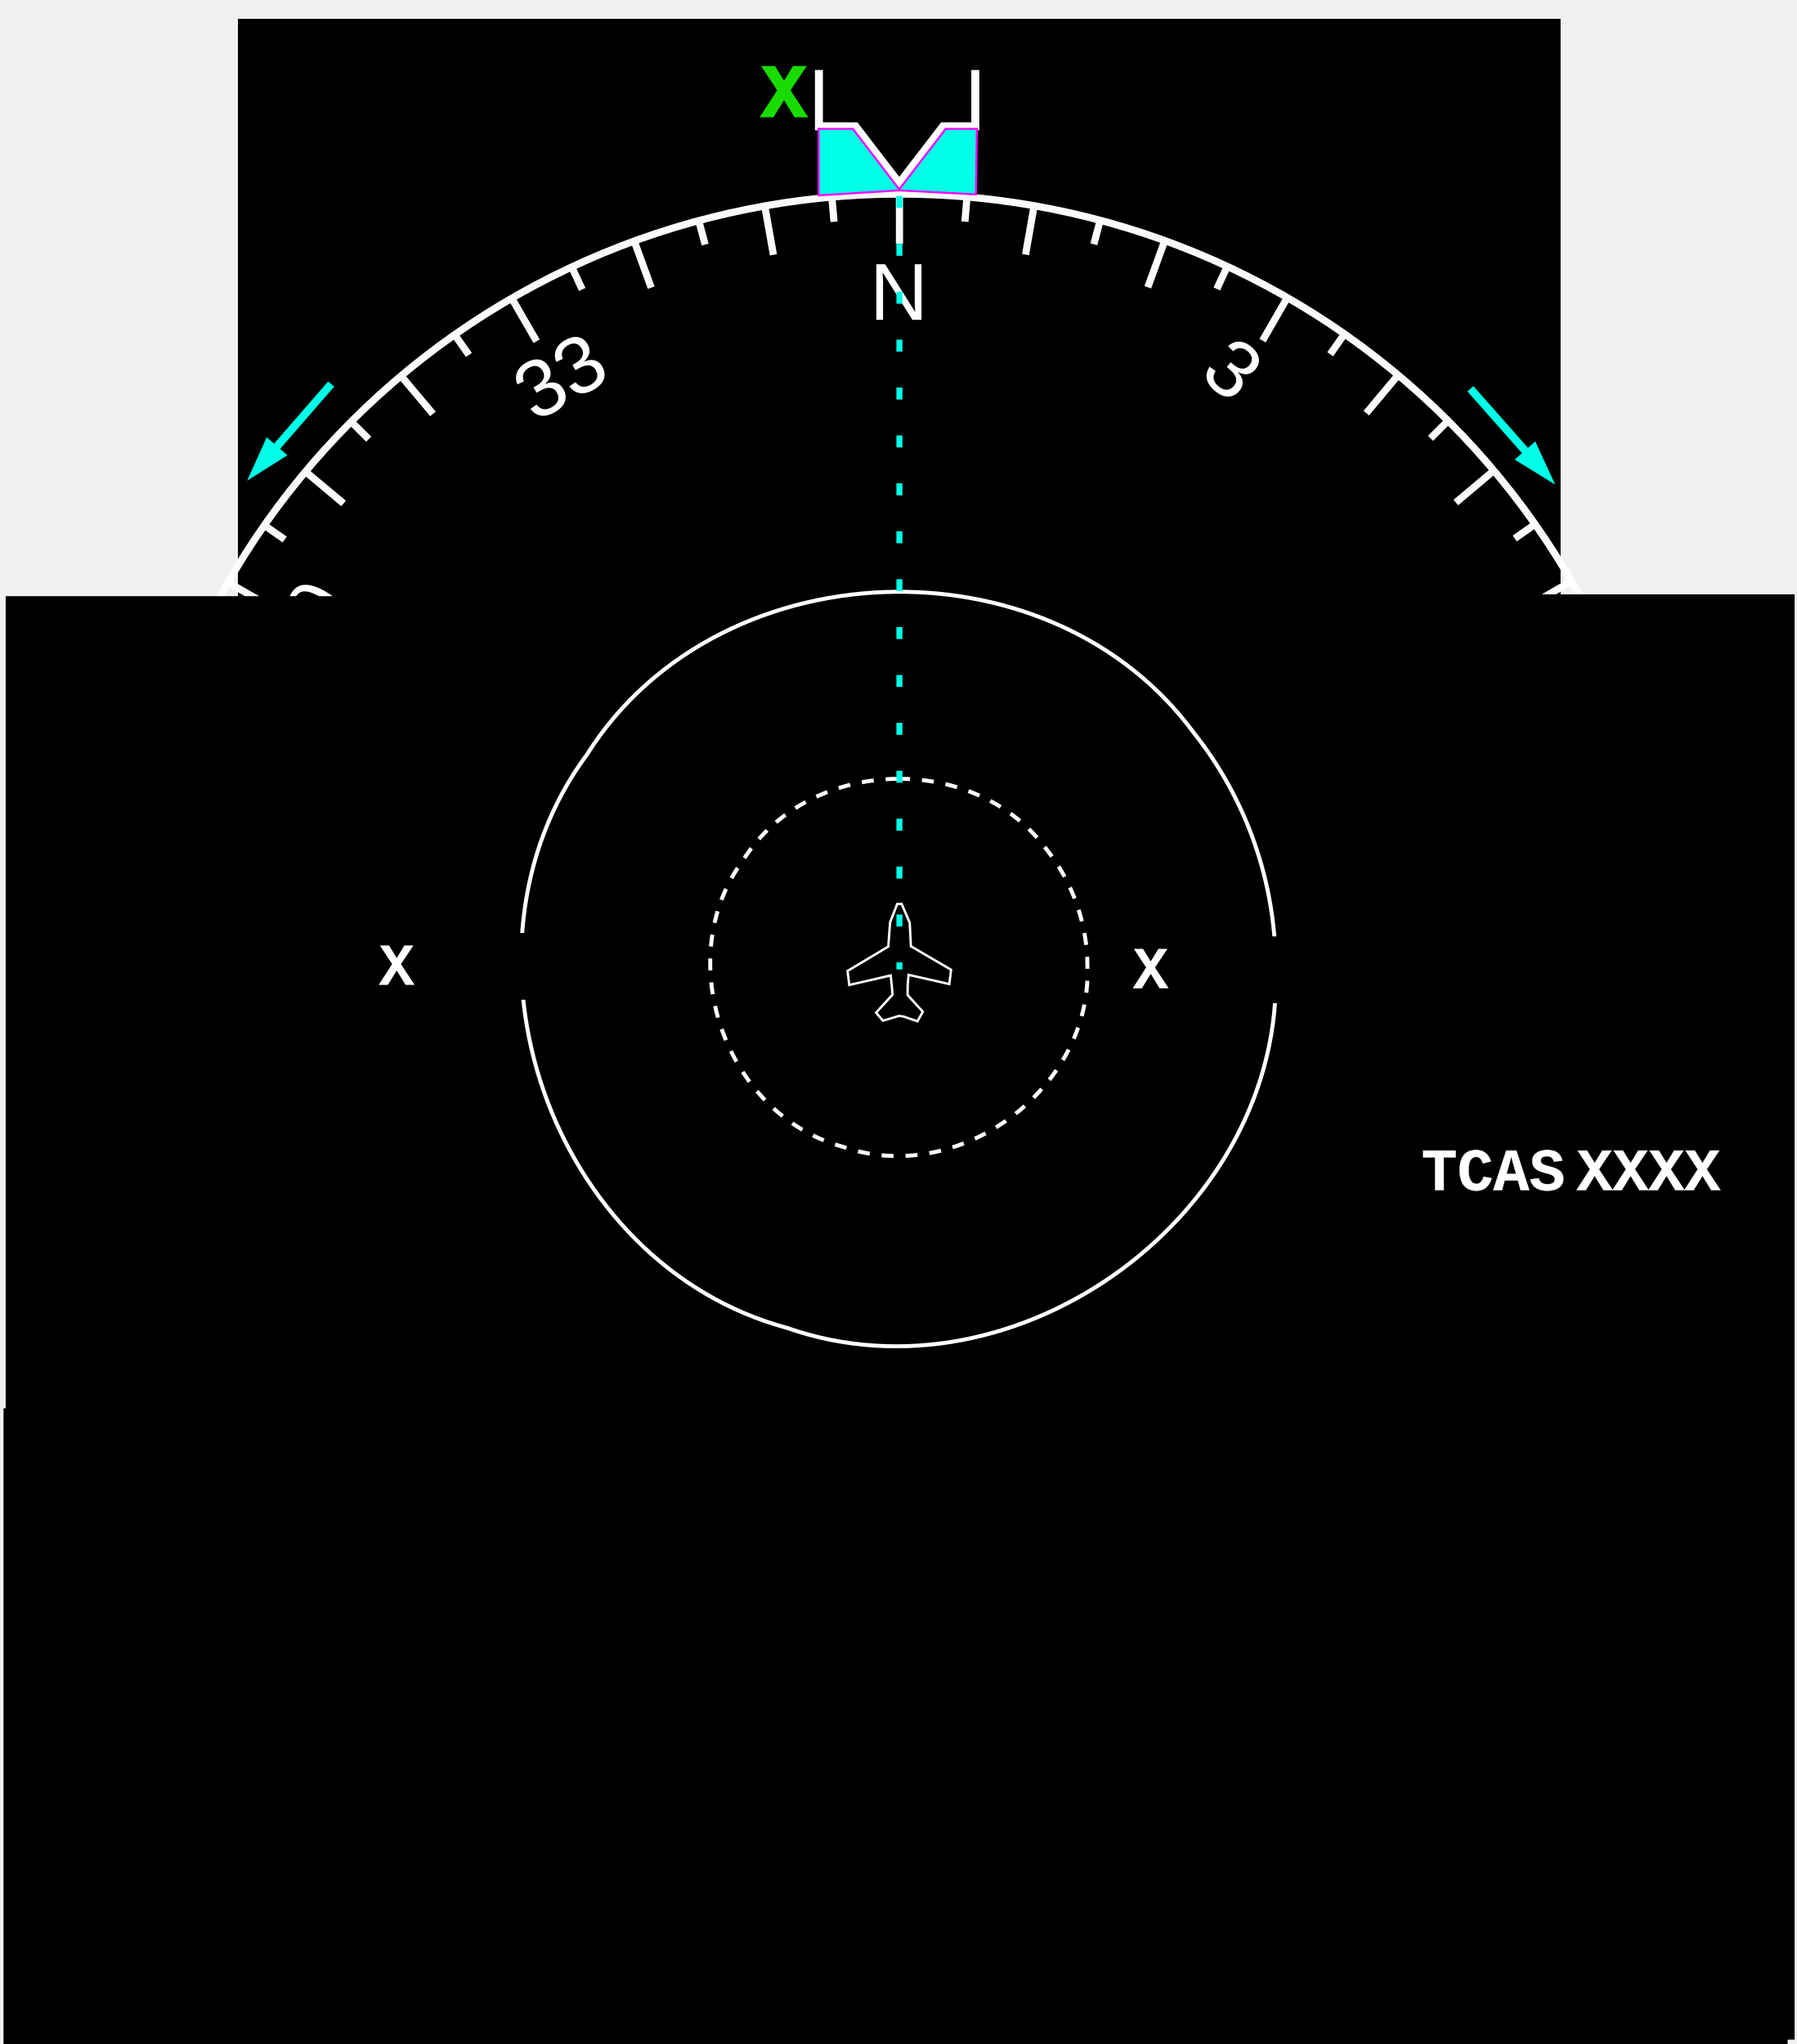
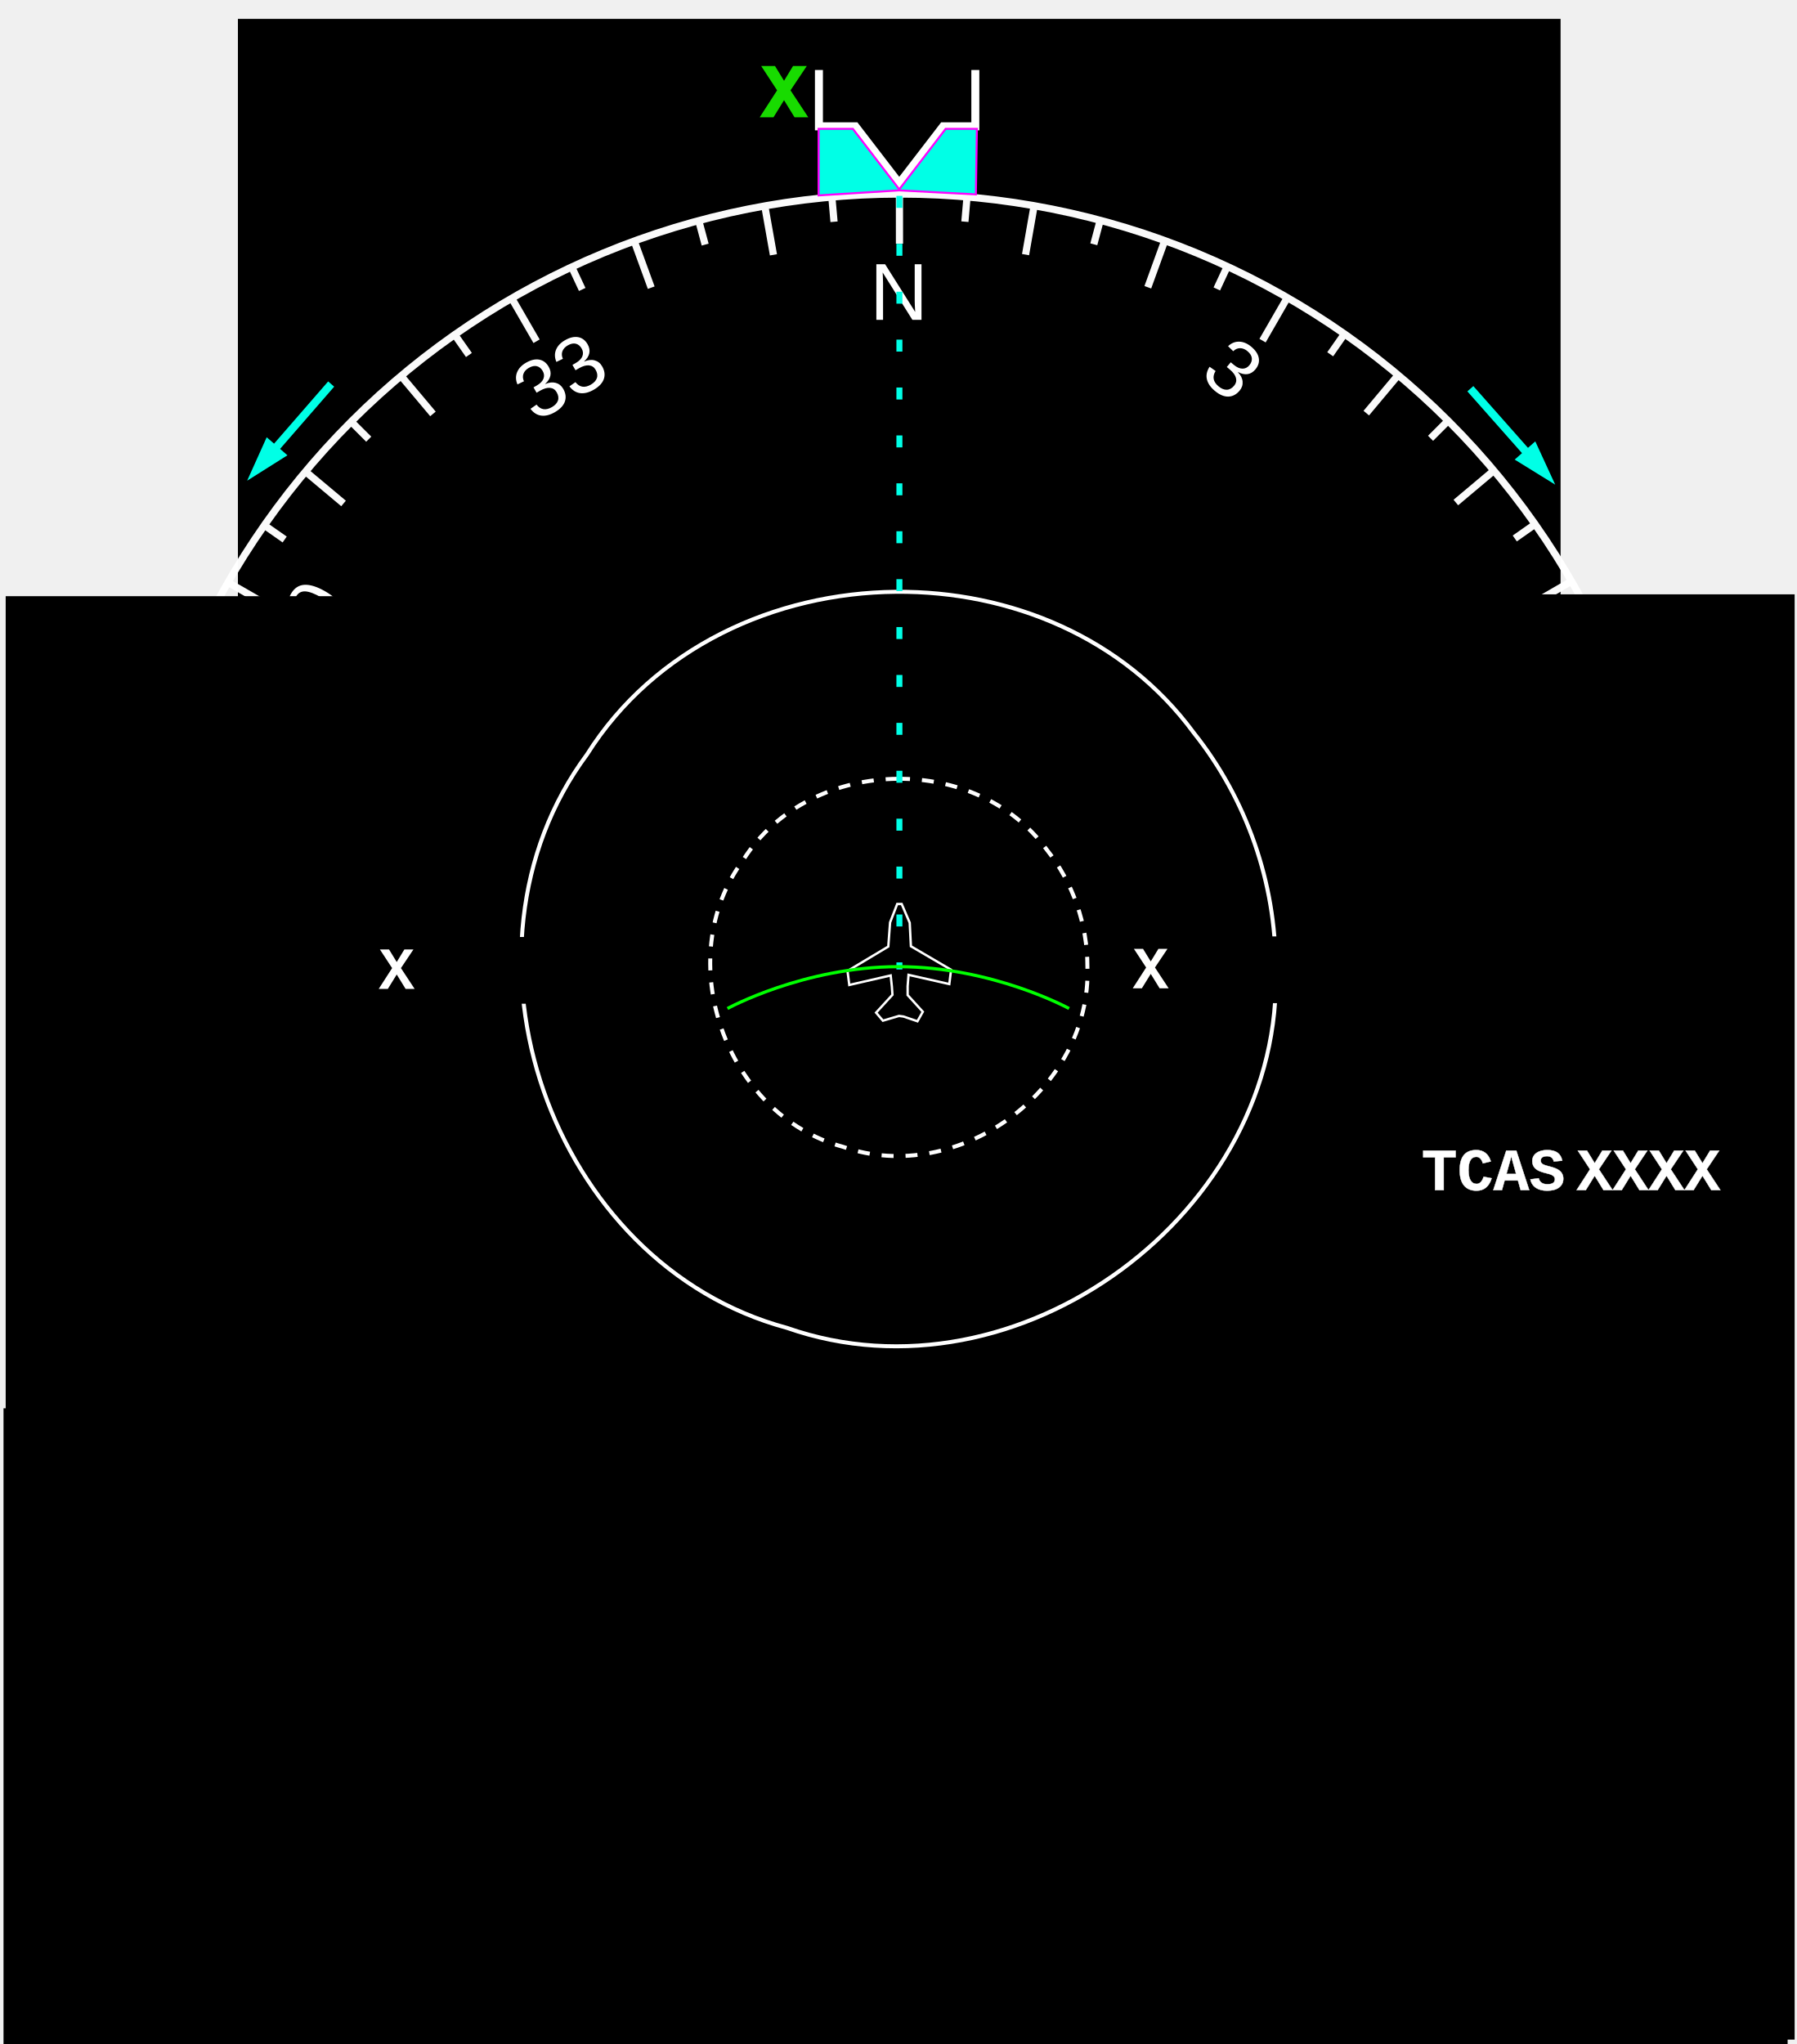
<svg xmlns="http://www.w3.org/2000/svg" width="900" height="1024" viewBox="0 0 900 1024" id="svg4136" version="1.1">
  <defs id="defs4138">
    <marker orient="auto" refY="0.0" refX="0.0" id="Arrow2Mend" style="overflow:visible;">
      <path id="path4363" style="fill-rule:evenodd;stroke-width:0.625;stroke-linejoin:round;stroke:#19e600;stroke-opacity:1;fill:#19e600;fill-opacity:1" d="M 8.719,4.034 L -2.207,0.016 L 8.719,-4.002 C 6.973,-1.63 6.983,1.616 8.719,4.034 z " transform="scale(0.6) rotate(180) translate(0,0)" />
    </marker>
    <marker orient="auto" refY="0.0" refX="0.0" id="Arrow2Lend" style="overflow:visible;">
      <path id="path4357" style="fill-rule:evenodd;stroke-width:0.625;stroke-linejoin:round;stroke:#19e600;stroke-opacity:1;fill:#19e600;fill-opacity:1" d="M 8.719,4.034 L -2.207,0.016 L 8.719,-4.002 C 6.973,-1.63 6.983,1.616 8.719,4.034 z " transform="scale(1.1) rotate(180) translate(1,0)" />
    </marker>
    <marker orient="auto" refY="0.0" refX="0.0" id="Arrow1Sstart" style="overflow:visible">
      <path id="path4309" d="M 0.0,0.0 L 5.0,-5.0 L -12.5,0.0 L 5.0,5.0 L 0.0,0.0 z " style="fill-rule:evenodd;stroke:#00ffff;stroke-width:1pt;stroke-opacity:1;fill:#00ffff;fill-opacity:1" transform="scale(0.2) translate(6,0)" />
    </marker>
    <marker orient="auto" refY="0.0" refX="0.0" id="marker4639" style="overflow:visible">
      <path id="path4641" d="M 0.0,0.0 L 5.0,-5.0 L -12.5,0.0 L 5.0,5.0 L 0.0,0.0 z " style="fill-rule:evenodd;stroke:#00ffff;stroke-width:1pt;stroke-opacity:1;fill:#00ffff;fill-opacity:1" transform="scale(0.4) translate(10,0)" />
    </marker>
    <marker orient="auto" refY="0.0" refX="0.0" id="Arrow1Mstart" style="overflow:visible">
      <path id="path4303" d="M 0.0,0.0 L 5.0,-5.0 L -12.5,0.0 L 5.0,5.0 L 0.0,0.0 z " style="fill-rule:evenodd;stroke:#00ffff;stroke-width:1pt;stroke-opacity:1;fill:#00ffff;fill-opacity:1" transform="scale(0.4) translate(10,0)" />
    </marker>
    <marker orient="auto" refY="0.0" refX="0.0" id="Arrow1Lstart" style="overflow:visible">
      <path id="path4297" d="M 0.0,0.0 L 5.0,-5.0 L -12.5,0.0 L 5.0,5.0 L 0.0,0.0 z " style="fill-rule:evenodd;stroke:#00ffff;stroke-width:1pt;stroke-opacity:1;fill:#00ffff;fill-opacity:1" transform="scale(0.8) translate(12.5,0)" />
    </marker>
    <marker orient="auto" refY="0" refX="0" id="Arrow1Sstart-8" style="overflow:visible">
      <path id="path4309-9" d="M 0,0 5,-5 -12.5,0 5,5 0,0 Z" style="fill:#00ffff;fill-opacity:1;fill-rule:evenodd;stroke:#00ffff;stroke-width:1pt;stroke-opacity:1" transform="matrix(0.2,0,0,0.2,1.2,0)" />
    </marker>
    <marker orient="auto" refY="0" refX="0" id="Arrow1Sstart-7" style="overflow:visible">
      <path id="path4309-6" d="M 0,0 5,-5 -12.5,0 5,5 0,0 Z" style="fill:#00ffff;fill-opacity:1;fill-rule:evenodd;stroke:#00ffff;stroke-width:1pt;stroke-opacity:1" transform="matrix(0.2,0,0,0.2,1.2,0)" />
    </marker>
  </defs>
  <g id="layer1" transform="translate(0,-28.36216)" style="display:inline">
    <rect style="opacity:1;fill:#000000;fill-opacity:1;fill-rule:nonzero;stroke:none;stroke-width:5;stroke-miterlimit:4;stroke-dasharray:none;stroke-dashoffset:0;stroke-opacity:0" id="roseScreen" width="662.66" height="725.29" x="119.198" y="37.82" />
    <path style="fill:#000000;fill-opacity:1;fill-rule:evenodd;stroke:#ffffff;stroke-width:1.181;stroke-linecap:butt;stroke-linejoin:miter;stroke-miterlimit:4;stroke-dasharray:none;stroke-opacity:1" d="m 449.507,481.246 -3.579,9.246 -0.895,12.079 -20.43,12.228 0.895,7.009 20.728,-4.772 0.596,5.517 0.298,4.175 -8.202,8.947 3.43,4.026 8.053,-2.386 2.237,0.298 7.009,2.386 2.684,-4.772 -7.605,-8.351 0,-4.474 0.447,-5.667 20.43,4.623 0.895,-7.158 -20.131,-11.781 -0.596,-11.781 -4.026,-9.395 z" id="airplane" />
    <text xml:space="preserve" style="font-style:normal;font-variant:normal;font-weight:bold;font-stretch:normal;font-size:37.5px;line-height:125%;font-family:'Liberation Mono';-inkscape-font-specification:'Liberation Mono, Bold';text-align:center;letter-spacing:0px;word-spacing:0px;writing-mode:lr-tb;text-anchor:middle;display:inline;opacity:0.95;fill:#19e600;fill-opacity:1;stroke:#19e600;stroke-width:1px;stroke-linecap:butt;stroke-linejoin:miter;stroke-opacity:1" x="449.037" y="86.63" id="hsi">
      <tspan id="tspan4292" x="449.037" y="86.63">X</tspan>
    </text>
    <g transform="matrix(1.566472,0,0,1.566472,117.9621,-1290.801)" id="compass">
      <path style="opacity:0.98;fill:none;fill-opacity:1;fill-rule:nonzero;stroke:#ffffff;stroke-width:4.342;stroke-miterlimit:4;stroke-dasharray:none;stroke-dashoffset:0;stroke-opacity:1" id="rose" d="m 974.478,518 c 0,124.324 -49.387,243.555 -137.298,331.466 -87.91,87.91 -207.142,137.298 -331.466,137.298 -124.324,0 -243.555,-49.387 -331.466,-137.298 C 86.339,761.555 36.951,642.324 36.951,518 36.951,393.676 86.339,274.445 174.249,186.534 262.159,98.624 381.391,49.237 505.714,49.237 c 124.324,0 243.555,49.387 331.466,137.298 C 925.09,274.445 974.478,393.676 974.478,518 l -30,0 m 28.217,40.848 -14.943,-1.307 m 9.607,41.844 -29.544,-5.209 m 20.696,45.127 -14.489,-3.882 m 2.196,42.877 -28.191,-10.259 m 12.547,48.035 -13.595,-6.338 m -5.281,42.607 -25.982,-14.998 m 4.017,49.484 -12.288,-8.602 m -12.598,41.043 -22.984,-19.281 m -4.635,49.429 -10.608,-10.605 m -19.533,38.232 -19.287,-22.978 m -13.147,47.874 -8.606,-12.286 m -25.874,34.261 -15.005,-25.978 m -21.259,44.865 -6.342,-13.593 m -31.429,29.248 -10.267,-28.189 m -28.725,40.492 -3.886,-14.488 m -36.03,23.347 -5.217,-29.543 m -35.319,34.89 -1.311,-14.943 m -39.536,16.737 -0.008,-30 m -40.84,28.228 1.303,-14.943 m -41.842,9.619 5.2,-29.546 m -45.121,20.709 3.878,-14.49 m -42.876,2.208 10.251,-28.194 m -48.031,12.561 6.334,-13.597 m -42.609,-5.269 14.99,-25.986 m -49.482,4.031 8.599,-12.291 m -41.047,-12.587 19.274,-22.989 m -49.431,-4.621 10.602,-10.611 m -38.238,-19.522 22.973,-19.294 m -47.878,-13.133 12.283,-8.609 M 99.863,752.571 125.837,737.559 M 80.966,716.313 94.558,709.967 M 65.301,678.546 93.487,668.271 M 52.986,639.558 67.473,635.668 M 44.116,599.644 l 29.541,-5.225 m -34.9,-35.309 14.942,-1.315 m -16.748,-39.532 30,-0.017 m -28.24,-40.832 14.944,1.299 m -9.631,-41.839 29.547,5.192 m -20.722,-45.115 14.491,3.873 m -2.22,-42.876 28.197,10.243 m -12.574,-48.028 13.599,6.331 m 5.257,-42.61 25.991,14.983 m -4.045,-49.481 12.293,8.595 m 12.575,-41.05 22.995,19.268 m 4.607,-49.432 10.614,10.599 m 19.511,-38.243 19.3,22.968 m 13.12,-47.881 8.613,12.281 m 25.855,-34.275 15.019,25.97 m 21.234,-44.876 6.35,13.59 m 31.413,-29.266 10.283,28.183 m 28.702,-40.508 3.894,14.486 m 36.017,-23.367 5.233,29.54 m 35.299,-34.91 1.32,14.942 m 39.527,-16.759 0.025,30 m 40.824,-28.251 -1.295,14.944 m 41.836,-9.642 -5.184,29.549 m 45.109,-20.734 -3.869,14.492 m 42.875,-2.232 -10.235,28.2 m 48.024,-12.588 -6.327,13.6 m 42.611,5.245 -14.976,25.995 m 49.48,-4.059 -8.592,12.295 m 41.054,12.564 -19.261,23 m 49.433,4.594 -10.596,10.617 m 38.249,19.501 -22.962,19.307 m 47.885,13.106 -12.279,8.616 m 34.282,25.845 -25.965,15.027 m 44.882,21.221 -13.588,6.353 m 29.274,31.405 -28.18,10.29 m 40.516,28.691 -14.485,3.898 m 23.378,36.01 -29.539,5.242 m 34.92,35.29 -14.941,1.324 m 16.77,39.522 -30,0.034 M 974.478,518 l -30,0" transform="matrix(0.5292786,0,0,0.5292786,-55.09229,878.1194)" />
      <text xml:space="preserve" style="font-style:normal;font-variant:normal;font-weight:normal;font-stretch:normal;font-size:25.854px;line-height:125%;font-family:Arial;-inkscape-font-specification:'Arial, Normal';text-align:start;letter-spacing:0px;word-spacing:0px;writing-mode:lr-tb;text-anchor:start;fill:#ffffff;fill-opacity:1;stroke:none;stroke-width:5;stroke-linecap:butt;stroke-linejoin:miter;stroke-miterlimit:4;stroke-dasharray:none;stroke-opacity:1" x="202.855" y="944.423" id="textN">
        <tspan id="tspan8837" x="202.855" y="944.423">N</tspan>
      </text>
      <text xml:space="preserve" style="font-style:normal;font-variant:normal;font-weight:normal;font-stretch:normal;font-size:25.854px;line-height:125%;font-family:Arial;-inkscape-font-specification:'Arial, Normal';text-align:start;letter-spacing:0px;word-spacing:0px;writing-mode:lr-tb;text-anchor:start;display:inline;fill:#ffffff;fill-opacity:1;stroke:none;stroke-width:5;stroke-linecap:butt;stroke-linejoin:miter;stroke-miterlimit:4;stroke-dasharray:none;stroke-opacity:1" x="-1165.018" y="5.275" id="textW" transform="matrix(0,-1,0.9999999,0,0,0)">
        <tspan id="tspan4162" x="-1165.018" y="5.275">W</tspan>
      </text>
      <text transform="matrix(0,1,-0.9999999,0,0,0)" xml:space="preserve" style="font-style:normal;font-variant:normal;font-weight:normal;font-stretch:normal;font-size:25.854px;line-height:125%;font-family:Arial;-inkscape-font-specification:'Arial, Normal';text-align:start;letter-spacing:0px;word-spacing:0px;writing-mode:lr-tb;text-anchor:start;display:inline;fill:#ffffff;fill-opacity:1;stroke:none;stroke-width:5;stroke-linecap:butt;stroke-linejoin:miter;stroke-miterlimit:4;stroke-dasharray:none;stroke-opacity:1" x="1143.092" y="-422.035" id="textE">
        <tspan id="tspan4172" x="1143.092" y="-422.035">E</tspan>
      </text>
      <text xml:space="preserve" style="font-style:normal;font-variant:normal;font-weight:normal;font-stretch:normal;font-size:25.854px;line-height:125%;font-family:Arial;-inkscape-font-specification:'Arial, Normal';text-align:start;letter-spacing:0px;word-spacing:0px;writing-mode:lr-tb;text-anchor:start;display:inline;fill:#ffffff;fill-opacity:1;stroke:none;stroke-width:5;stroke-linecap:butt;stroke-linejoin:miter;stroke-miterlimit:4;stroke-dasharray:none;stroke-opacity:1" x="-220.592" y="-1361.303" id="textS" transform="scale(-0.9999999,-1)">
        <tspan id="tspan4182" x="-220.592" y="-1361.303">S</tspan>
      </text>
      <text xml:space="preserve" style="font-style:normal;font-variant:normal;font-weight:normal;font-stretch:normal;font-size:25.854px;line-height:125%;font-family:Arial;-inkscape-font-specification:'Arial, Normal';text-align:start;letter-spacing:0px;word-spacing:0px;writing-mode:lr-tb;text-anchor:start;display:inline;fill:#ffffff;fill-opacity:1;stroke:none;stroke-width:5;stroke-linecap:butt;stroke-linejoin:miter;stroke-miterlimit:4;stroke-dasharray:none;stroke-opacity:1" x="-906.48" y="549.451" id="text30" transform="matrix(0.5,-0.8660255,0.8660253,0.5,0,0)">
        <tspan id="tspan4202" x="-906.48" y="549.451">30</tspan>
      </text>
      <text xml:space="preserve" style="font-style:normal;font-variant:normal;font-weight:normal;font-stretch:normal;font-size:25.854px;line-height:125%;font-family:Arial;-inkscape-font-specification:'Arial, Normal';text-align:start;letter-spacing:0px;word-spacing:0px;writing-mode:lr-tb;text-anchor:start;display:inline;fill:#ffffff;fill-opacity:1;stroke:none;stroke-width:5;stroke-linecap:butt;stroke-linejoin:miter;stroke-miterlimit:4;stroke-dasharray:none;stroke-opacity:1" x="-405.702" y="894.286" id="text33" transform="matrix(0.8660254,-0.5000001,0.5,0.8660254,0,0)">
        <tspan id="tspan4222" x="-405.702" y="894.286">33</tspan>
      </text>
      <text xml:space="preserve" style="font-style:normal;font-variant:normal;font-weight:normal;font-stretch:normal;font-size:25.854px;line-height:125%;font-family:Arial;-inkscape-font-specification:'Arial, Normal';text-align:start;letter-spacing:0px;word-spacing:0px;writing-mode:lr-tb;text-anchor:start;display:inline;fill:#ffffff;fill-opacity:1;stroke:none;stroke-width:5;stroke-linecap:butt;stroke-linejoin:miter;stroke-miterlimit:4;stroke-dasharray:none;stroke-opacity:1" x="854.384" y="539.271" id="text3" transform="matrix(0.7660444,0.6427877,-0.6427875,0.7660444,0,0)">
        <tspan id="tspan4242" x="854.384" y="539.271">3</tspan>
      </text>
      <text xml:space="preserve" style="font-style:normal;font-variant:normal;font-weight:normal;font-stretch:normal;font-size:25.854px;line-height:125%;font-family:Arial;-inkscape-font-specification:'Arial, Normal';text-align:start;letter-spacing:0px;word-spacing:0px;writing-mode:lr-tb;text-anchor:start;display:inline;fill:#ffffff;fill-opacity:1;stroke:none;stroke-width:5;stroke-linecap:butt;stroke-linejoin:miter;stroke-miterlimit:4;stroke-dasharray:none;stroke-opacity:1" x="1106.33" y="85.427" id="text6" transform="matrix(0.4226182,0.9063079,-0.9063077,0.4226183,0,0)">
        <tspan id="tspan4262" x="1106.33" y="85.427">6</tspan>
      </text>
      <text xml:space="preserve" style="font-style:normal;font-variant:normal;font-weight:normal;font-stretch:normal;font-size:25.854px;line-height:125%;font-family:Arial;-inkscape-font-specification:'Arial, Normal';text-align:start;letter-spacing:0px;word-spacing:0px;writing-mode:lr-tb;text-anchor:start;display:inline;fill:#ffffff;fill-opacity:1;stroke:none;stroke-width:5;stroke-linecap:butt;stroke-linejoin:miter;stroke-miterlimit:4;stroke-dasharray:none;stroke-opacity:1" x="876.349" y="-970.832" id="text12" transform="matrix(-0.5,0.8660255,-0.8660253,-0.5,0,0)">
        <tspan id="tspan4282" x="876.349" y="-970.832">12</tspan>
      </text>
      <text xml:space="preserve" style="font-style:normal;font-variant:normal;font-weight:normal;font-stretch:normal;font-size:25.854px;line-height:125%;font-family:Arial;-inkscape-font-specification:'Arial, Normal';text-align:start;letter-spacing:0px;word-spacing:0px;writing-mode:lr-tb;text-anchor:start;display:inline;fill:#ffffff;fill-opacity:1;stroke:none;stroke-width:5;stroke-linecap:butt;stroke-linejoin:miter;stroke-miterlimit:4;stroke-dasharray:none;stroke-opacity:1" x="377.32" y="-1314.248" id="text15" transform="matrix(-0.8660254,0.5,-0.4999999,-0.8660254,0,0)">
        <tspan id="tspan4302" x="377.32" y="-1314.248">15</tspan>
      </text>
      <text xml:space="preserve" style="font-style:normal;font-variant:normal;font-weight:normal;font-stretch:normal;font-size:25.854px;line-height:125%;font-family:Arial;-inkscape-font-specification:'Arial, Normal';text-align:start;letter-spacing:0px;word-spacing:0px;writing-mode:lr-tb;text-anchor:start;display:inline;fill:#ffffff;fill-opacity:1;stroke:none;stroke-width:5;stroke-linecap:butt;stroke-linejoin:miter;stroke-miterlimit:4;stroke-dasharray:none;stroke-opacity:1" x="-776.411" y="-1101.963" id="text21" transform="matrix(-0.8660254,-0.5000001,0.5,-0.8660254,0,0)">
        <tspan id="tspan4324" x="-776.411" y="-1101.963">21</tspan>
      </text>
      <text xml:space="preserve" style="font-style:normal;font-variant:normal;font-weight:normal;font-stretch:normal;font-size:25.854px;line-height:125%;font-family:Arial;-inkscape-font-specification:'Arial, Normal';text-align:start;letter-spacing:0px;word-spacing:0px;writing-mode:lr-tb;text-anchor:start;display:inline;fill:#ffffff;fill-opacity:1;stroke:none;stroke-width:5;stroke-linecap:butt;stroke-linejoin:miter;stroke-miterlimit:4;stroke-dasharray:none;stroke-opacity:1" x="-1120.726" y="-599.954" id="text24" transform="matrix(-0.5,-0.8660255,0.8660253,-0.5,0,0)">
        <tspan id="tspan4344" x="-1120.726" y="-599.954">24</tspan>
      </text>
    </g>
    <path style="fill:none;fill-rule:evenodd;stroke:#ffffff;stroke-width:4;stroke-linecap:butt;stroke-linejoin:miter;stroke-miterlimit:4;stroke-dasharray:none;stroke-opacity:1" d="m 410.286,63.434 0,28.214 18.286,0 21.957,28.571 21.972,-28.571 16.143,0 0,-28.214" id="hdgIndex" />
    <path style="fill:#00ffe6;fill-opacity:1;fill-rule:evenodd;stroke:#ff00ff;stroke-width:1px;stroke-linecap:butt;stroke-linejoin:miter;stroke-opacity:1" d="m 410.122,126.255 0,-33.335 17.173,0 23.233,30.305 23.234,-30.305 15.657,0 -0.505,32.83 -38.386,-2.02 z" id="hdgBug" />
    <path style="display:inline;opacity:1;fill:none;fill-opacity:1;fill-rule:nonzero;stroke:#ffffff;stroke-width:2;stroke-linejoin:miter;stroke-miterlimit:4;stroke-dasharray:none;stroke-dashoffset:0;stroke-opacity:1" d="m 448.939,324.838 c -60.64,0.513 -121.133,27.989 -154.836,81.481 -73.001,98.501 -18.253,255.471 100.132,287.268 C 509.836,734.103 643.737,635.595 639.083,513.033 639.187,470.732 624.515,428.625 598.133,395.551 562.997,347.667 505.904,324.356 448.939,324.838 Z" id="rangeArc" />
    <path style="display:inline;fill:#00ffe6;fill-opacity:1;fill-rule:evenodd;stroke:#00ffe6;stroke-width:4;stroke-linecap:butt;stroke-linejoin:miter;stroke-miterlimit:4;stroke-dasharray:none;stroke-opacity:1" d="m 165.916,220.757 -28.412,32.684 3.168,2.754 -12.306,7.758 5.972,-13.264 3.166,2.752" id="arrowL" />
    <path style="display:inline;fill:#00ffe6;fill-opacity:1;fill-rule:evenodd;stroke:#00ffe6;stroke-width:4;stroke-linecap:butt;stroke-linejoin:miter;stroke-miterlimit:4;stroke-dasharray:none;stroke-opacity:1" d="m 736.653,223.107 28.696,32.435 3.144,-2.782 6.085,13.214 -12.371,-7.652 3.142,-2.78" id="arrowR" />
-     <g transform="translate(-0.4394198,26.63473)" id="rangeL">
+     <g transform="translate(-0.4394198,28.63473)" id="rangeL">
      <rect y="470.243" x="236.182" height="31.228" width="49.605" id="rectL" style="opacity:1;fill:#000000;fill-opacity:1;fill-rule:nonzero;stroke:#000000;stroke-width:2.201;stroke-linejoin:miter;stroke-miterlimit:4;stroke-dasharray:none;stroke-dashoffset:0;stroke-opacity:1" />
      <text id="rangeLtxt" y="495.143" x="262.183" style="font-style:normal;font-variant:normal;font-weight:bold;font-stretch:normal;font-size:30px;line-height:125%;font-family:'Liberation Mono';-inkscape-font-specification:'Liberation Mono, Bold';text-align:center;letter-spacing:0px;word-spacing:0px;writing-mode:lr-tb;text-anchor:middle;fill:#ffffff;fill-opacity:1;stroke:none;stroke-width:1px;stroke-linecap:butt;stroke-linejoin:miter;stroke-opacity:1" xml:space="preserve">
        <tspan y="495.143" x="262.183" id="tspan4339">X</tspan>
      </text>
    </g>
    <g transform="translate(-0.4394198,26.63473)" id="rangeR">
      <rect y="471.97" x="612.64" height="31.196" width="51.089" id="rectR" style="opacity:1;fill:#000000;fill-opacity:1;fill-rule:nonzero;stroke:#000000;stroke-width:2.232;stroke-linejoin:miter;stroke-miterlimit:4;stroke-dasharray:none;stroke-dashoffset:0;stroke-opacity:1" />
      <text id="rangeRtxt" y="496.852" x="639.948" style="font-style:normal;font-variant:normal;font-weight:bold;font-stretch:normal;font-size:30px;line-height:125%;font-family:'Liberation Mono';-inkscape-font-specification:'Liberation Mono, Bold';text-align:center;letter-spacing:0px;word-spacing:0px;writing-mode:lr-tb;text-anchor:middle;fill:#fffffe;fill-opacity:1;stroke:none;stroke-width:1px;stroke-linecap:butt;stroke-linejoin:miter;stroke-opacity:1" xml:space="preserve">
        <tspan y="496.852" x="639.948" id="tspan4279">X</tspan>
      </text>
    </g>
    <path style="color:#000000;font-style:normal;font-variant:normal;font-weight:normal;font-stretch:normal;font-size:medium;line-height:normal;font-family:sans-serif;text-indent:0;text-align:start;text-decoration:none;text-decoration-line:none;text-decoration-style:solid;text-decoration-color:#000000;letter-spacing:normal;word-spacing:normal;text-transform:none;direction:ltr;block-progression:tb;writing-mode:lr-tb;baseline-shift:baseline;text-anchor:start;white-space:normal;clip-rule:nonzero;display:inline;overflow:visible;visibility:visible;opacity:1;isolation:auto;mix-blend-mode:normal;color-interpolation:sRGB;color-interpolation-filters:linearRGB;solid-color:#000000;solid-opacity:1;fill:#ffffff;fill-opacity:1;fill-rule:nonzero;stroke:none;stroke-width:2;stroke-linecap:butt;stroke-linejoin:miter;stroke-miterlimit:4;stroke-dasharray:6,6;stroke-dashoffset:0;stroke-opacity:1;color-rendering:auto;image-rendering:auto;shape-rendering:auto;text-rendering:auto;enable-background:accumulate" d="m 446.854,417.582 -0.016,0.002 -0.014,0 -2.838,0.143 -0.014,0 -0.014,0.002 -0.314,0.023 0.156,1.994 0.285,-0.021 0.004,0 0.023,-0.002 2.812,-0.141 2.812,-0.062 -0.043,-2 z m 3.049,1.938 2.453,0.012 0.027,0 2.643,0.082 0.822,0.047 0.113,-1.996 -0.85,-0.049 -0.012,0 -0.014,-0.002 -2.668,-0.082 -0.014,0 -0.014,0 -2.479,-0.012 z m 11.871,0.627 1.121,0.123 0.027,0.004 2.588,0.354 0.006,0.002 0.021,0.002 2.123,0.35 0.324,-1.973 -2.15,-0.354 -0.014,-0.002 -0.012,-0.002 -2.643,-0.361 -0.014,-0.002 -0.012,-0.002 -1.148,-0.127 z m -26.346,-1.512 -0.014,0 -0.014,0.004 -2.805,0.457 -0.014,0.002 -0.014,0.002 -0.932,0.18 0.377,1.965 0.932,-0.18 2.748,-0.449 0.019,-0.002 0.008,-0.002 2.164,-0.289 -0.268,-1.982 z m 38.031,3.529 2.373,0.59 0.027,0.008 2.51,0.697 0.023,0.008 0.002,0 0.803,0.248 0.59,-1.912 -0.828,-0.254 -0.014,-0.004 -0.014,-0.004 -2.562,-0.715 -0.014,-0.002 -0.014,-0.004 -2.398,-0.598 z m -49.254,-1.209 -0.016,0.002 -0.014,0.004 -2.729,0.771 -0.014,0.004 -0.014,0.004 -1.527,0.48 0.6,1.908 1.5,-0.473 0.023,-0.008 0.004,0 2.672,-0.754 0.016,-0.004 0.014,-0.004 1.488,-0.375 -0.488,-1.939 z m 60.621,4.664 1.012,0.375 0.01,0.004 0.016,0.006 2.41,0.975 0.019,0.008 0.008,0.004 2.021,0.887 0.803,-1.832 -2.049,-0.898 -0.014,-0.006 -0.012,-0.006 -2.465,-0.996 -0.012,-0.004 -0.014,-0.006 -1.039,-0.385 z m -71.486,-1.08 -0.014,0.006 -0.016,0.006 -2.613,1.082 -0.014,0.006 -0.014,0.006 -2.076,0.934 0.82,1.824 2.049,-0.922 0.016,-0.006 0.012,-0.006 2.559,-1.059 0.027,-0.012 0.809,-0.307 -0.709,-1.869 z m 82.287,5.939 2.072,1.137 0.016,0.01 0.012,0.006 2.24,1.318 0.016,0.01 0.01,0.006 0.773,0.488 1.068,-1.691 -0.801,-0.504 -0.012,-0.008 -0.014,-0.008 -2.293,-1.35 -0.014,-0.008 -0.012,-0.008 -2.1,-1.152 z m -92.639,-1.092 -0.014,0.006 -0.014,0.008 -2.461,1.395 -0.014,0.008 -0.014,0.008 -2.416,1.471 -0.014,0.008 -0.014,0.008 -0.111,0.074 1.094,1.674 0.084,-0.055 0.004,-0.002 0.023,-0.016 2.361,-1.438 0.023,-0.014 0.004,-0.002 2.408,-1.363 0.027,-0.016 0.156,-0.082 -0.93,-1.77 z m 102.699,7.387 0.834,0.6 0.023,0.018 0.002,0.002 2.094,1.617 1.723,1.418 1.271,-1.543 -1.748,-1.439 -0.012,-0.01 -0.012,-0.01 -2.121,-1.637 -0.014,-0.01 -0.012,-0.008 -0.859,-0.619 z m -114.672,0.438 -0.014,0.01 -0.014,0.01 -2.215,1.779 -0.014,0.012 -0.012,0.01 -0.6,0.516 1.305,1.518 0.6,-0.516 2.189,-1.758 1.867,-1.402 -1.199,-1.6 z m 123.723,7.176 1.764,1.768 0.023,0.025 1.836,1.969 0.467,0.535 1.508,-1.314 -0.49,-0.561 -0.01,-0.014 -0.012,-0.012 -1.859,-1.992 -0.012,-0.012 -0.012,-0.012 -1.787,-1.793 z m -132.338,0.49 -0.012,0.014 -0.012,0.012 -1.975,2.088 -0.012,0.012 -0.012,0.014 -0.896,1.016 1.5,1.322 0.873,-0.99 0.016,-0.016 0.008,-0.01 1.926,-2.035 0.019,-0.019 0.006,-0.006 1.238,-1.221 -1.404,-1.424 z m 140.193,8.389 0.924,1.215 0,0.002 0.002,0 2.379,3.117 0.014,0.019 0.012,0.016 0.264,0.383 1.643,-1.143 -0.291,-0.418 -0.014,-0.018 -0.012,-0.018 -2.404,-3.15 0,-0.002 -0.924,-1.213 z m -147.775,0.525 -0.012,0.014 -0.01,0.014 -1.695,2.395 -0.01,0.014 -0.01,0.016 -0.945,1.441 1.672,1.096 0.926,-1.412 0.004,-0.006 0.016,-0.023 1.652,-2.334 0.01,-0.014 0.012,-0.016 0.795,-1.039 -1.59,-1.215 z m 154.686,9.176 0.756,1.193 0.002,0.002 1.955,3.391 0.002,0.004 0.268,0.516 1.773,-0.926 -0.289,-0.553 -0.01,-0.019 -0.01,-0.018 -1.979,-3.432 -0.012,-0.018 -0.01,-0.018 -0.76,-1.195 z m -161.273,0.439 -0.01,0.016 -0.01,0.014 -1.479,2.41 -0.01,0.014 -0.008,0.016 -1.105,1.945 1.74,0.986 1.086,-1.914 1.461,-2.381 0.019,-0.029 0.498,-0.75 -1.666,-1.105 z m 166.914,9.996 0.535,1.137 0.006,0.016 0.012,0.023 1.502,3.574 0.006,0.016 0.01,0.023 0.242,0.656 1.875,-0.697 -0.258,-0.695 -0.008,-0.019 -0.008,-0.019 -1.533,-3.65 -0.01,-0.019 -0.008,-0.019 -0.553,-1.174 z m -172.355,-0.029 -0.006,0.016 -0.008,0.016 -1.119,2.541 -0.006,0.016 -0.006,0.016 -1.029,2.57 -0.008,0.016 -0.004,0.016 -0.1,0.273 1.879,0.684 0.088,-0.244 0.004,-0.01 0.008,-0.021 1.006,-2.508 1.104,-2.512 0.014,-0.031 0.057,-0.115 -1.803,-0.867 z m 176.637,11.096 0.354,1.084 1.068,3.812 0,0.002 0.188,0.795 1.947,-0.459 -0.197,-0.836 -0.006,-0.019 -0.006,-0.021 -1.068,-3.812 -0.004,-0.021 -0.008,-0.019 -0.365,-1.123 z M 358.016,486.5 l -0.004,0.014 -0.004,0.016 -0.684,2.662 -0.004,0.016 -0.004,0.016 -0.277,1.242 1.951,0.436 0.271,-1.211 0.006,-0.025 0.002,-0.006 0.676,-2.631 0.545,-1.869 -1.922,-0.559 z m 184.268,9.486 0.193,1.002 0,0.002 0.578,3.873 0.002,0.012 0.1,0.961 1.99,-0.211 -0.104,-0.971 -0.002,-0.021 -0.004,-0.021 -0.582,-3.918 -0.002,-0.019 -0.004,-0.021 -0.201,-1.043 z m -186.523,1.381 -0.002,0.016 -0.002,0.014 -0.35,2.721 -0.002,0.014 0,0.016 -0.225,2.287 1.99,0.195 0.221,-2.258 0.004,-0.029 0.342,-2.66 0.004,-0.031 0.146,-0.916 -1.975,-0.314 z m 187.895,10.402 0.059,0.902 0,0.018 0.076,3.947 0.021,1.088 2,-0.041 -0.021,-1.086 0,-0.002 -0.076,-3.961 -0.002,-0.021 0,-0.021 -0.061,-0.947 z m -188.84,3.416 0,0.014 0,0.014 0.053,2.746 0,0.014 0.002,0.014 0.027,0.58 1.998,-0.096 -0.027,-0.58 -0.053,-2.688 0,-0.018 0,-0.01 0.025,-2.646 -2,-0.018 z m 188.854,9.914 0.002,0 -0.23,2.734 -0.004,0.027 0,0.008 -0.201,1.691 1.986,0.236 0.205,-1.727 0.002,-0.018 0.002,-0.018 0.234,-2.803 0.002,-0.018 0,-0.016 0.072,-1.447 -1.998,-0.098 z m -188.344,-0.492 0.174,1.654 0.002,0.014 0.002,0.014 0.359,2.727 0.002,0.014 0.002,0.014 0.252,1.566 1.975,-0.318 -0.246,-1.537 -0.002,-0.018 -0.002,-0.01 -0.357,-2.701 -0.17,-1.627 z m 186.861,11.426 -0.586,2.639 -0.006,0.023 -0.002,0.008 -0.643,2.49 1.938,0.5 0.648,-2.523 0.004,-0.016 0.004,-0.016 0.602,-2.703 0.004,-0.018 0.004,-0.016 0.115,-0.615 -1.967,-0.369 z m -184.92,0.52 0.143,0.658 0.002,0.014 0.004,0.012 0.658,2.676 0.004,0.014 0.002,0.014 0.682,2.479 1.928,-0.529 -0.68,-2.48 -0.645,-2.621 -0.006,-0.027 -0.139,-0.631 z m 181.113,12.516 -1.006,2.521 -0.012,0.029 -0.324,0.74 1.832,0.799 0.336,-0.77 0.006,-0.014 0.006,-0.014 1.02,-2.551 0.006,-0.014 0.006,-0.016 0.824,-2.27 -1.879,-0.684 z m -177.768,-0.859 0.838,2.307 0.006,0.012 0.004,0.014 1.012,2.564 0.006,0.012 0.004,0.012 0.311,0.727 1.84,-0.783 -0.299,-0.701 -1.012,-2.564 -0.002,0 -0.828,-2.281 z m 173.268,10.76 0.002,0 -1.309,2.377 -0.934,1.584 1.723,1.016 0.949,-1.611 0.008,-0.012 0.008,-0.014 1.32,-2.402 0.008,-0.014 0.006,-0.014 0.633,-1.236 -1.781,-0.91 z m -168.582,0.398 0.65,1.322 0.006,0.014 0.008,0.012 1.281,2.436 0.006,0.014 0.008,0.012 0.867,1.543 1.744,-0.979 -0.867,-1.545 -0.002,0 -1.268,-2.412 -0.639,-1.299 z m 162.939,8.865 -1.561,2.189 -0.006,0.008 -0.01,0.014 -1.623,2.146 -0.002,-0.002 -0.092,0.117 1.559,1.252 0.094,-0.117 0.01,-0.01 0.008,-0.012 1.658,-2.189 0.008,-0.012 0.008,-0.012 1.594,-2.234 0.01,-0.012 0.008,-0.012 0.199,-0.299 -1.66,-1.115 z m -156.975,1.664 0.258,0.406 0.008,0.012 0.008,0.012 1.541,2.275 0.008,0.012 0.008,0.012 1.604,2.23 0.008,0.012 0.008,0.012 0.016,0.018 1.465,-1.117 0.127,-0.092 -0.002,-0.004 -0.012,-0.014 -0.002,-0.004 -1.57,-2.186 -0.016,-0.023 -1.51,-2.229 -0.004,-0.006 -0.012,-0.018 -0.242,-0.383 z m 148.49,8.914 -0.018,0.019 -1.857,1.955 -0.019,0.019 -0.795,0.793 1.412,1.416 0.814,-0.811 0.01,-0.01 0.01,-0.01 1.895,-1.996 0.01,-0.01 0.008,-0.012 1.404,-1.561 -1.488,-1.336 z m -141.266,0.834 1.439,1.676 0.01,0.012 0.01,0.012 1.848,2.027 0.01,0.01 0.01,0.012 0.729,0.754 1.438,-1.391 -0.707,-0.732 -1.828,-2.006 -0.019,-0.021 -1.42,-1.654 z m 133.443,6.756 -0.019,0.018 -2.062,1.746 -0.014,0.01 -0.008,0.008 -1.643,1.314 1.25,1.562 1.664,-1.334 0.01,-0.008 0.012,-0.01 2.104,-1.779 0.01,-0.01 0.01,-0.008 0.83,-0.742 -1.334,-1.49 z m -125.051,1.977 0.869,0.797 0.01,0.01 0.012,0.01 2.08,1.793 0.012,0.01 0.012,0.01 1.615,1.307 1.258,-1.557 -1.592,-1.285 -0.012,-0.01 -0.012,-0.01 -2.031,-1.752 -0.869,-0.797 z m 116.445,4.732 -0.023,0.016 -2.238,1.514 -0.021,0.014 -2.279,1.453 -0.023,0.014 -0.277,0.166 1.029,1.715 0.301,-0.18 0.012,-0.006 0.012,-0.008 2.324,-1.482 0.012,-0.008 0.01,-0.006 2.283,-1.545 0.012,-0.008 0.012,-0.008 0.111,-0.08 -1.166,-1.625 z m -106.969,2.816 0.137,0.098 0.014,0.01 0.014,0.008 2.299,1.521 0.014,0.01 0.014,0.008 2.352,1.449 0.014,0.008 0.016,0.008 0.27,0.154 0.992,-1.736 -0.27,-0.154 -2.297,-1.414 -0.016,-0.01 -0.012,-0.008 -2.244,-1.486 -0.139,-0.098 z m 95.258,4.211 -2.418,1.195 -0.025,0.012 -1.188,0.547 0.836,1.816 1.213,-0.559 0.014,-0.006 0.012,-0.006 2.467,-1.219 0.014,-0.006 0.012,-0.008 1.689,-0.893 -0.934,-1.77 z m -84.779,1.945 1.818,0.883 0.016,0.008 0.016,0.006 2.557,1.137 0.016,0.008 0.016,0.006 1.096,0.441 0.748,-1.854 -1.062,-0.43 -0.025,-0.012 -0.006,-0.002 -2.525,-1.123 -1.789,-0.867 z m 74.855,2.455 -2.584,0.936 0,0.002 -2.193,0.723 0.627,1.9 2.221,-0.734 0.014,-0.004 0.014,-0.006 2.582,-0.936 0.014,-0.004 0.014,-0.006 0.85,-0.334 -0.734,-1.861 z m -63.623,2.113 1.238,0.402 0.016,0.006 0.018,0.006 2.75,0.791 0,-0.002 1.705,0.566 0.629,-1.898 -1.742,-0.578 -0.019,-0.006 -0.019,-0.006 -2.75,-0.791 -1.205,-0.393 z m 50.625,1.771 -0.029,0.006 -2.629,0.539 -0.006,0 -0.023,0.006 -0.582,0.102 0.342,1.969 0.613,-0.105 0.016,-0.004 0.014,-0.002 2.686,-0.551 0.016,-0.004 0.014,-0.004 2.566,-0.605 -0.461,-1.947 z m -39.064,1.666 0.67,0.172 0.018,0.004 0.018,0.004 2.744,0.6 0.018,0.004 0.016,0.004 2.457,0.451 0.361,-1.969 -2.424,-0.443 -2.711,-0.594 -0.016,-0.004 -0.018,-0.004 -0.639,-0.162 z m 28.355,0.031 -2.705,0.219 -0.018,0 -0.014,0.002 -1.615,0.078 0.098,1.998 1.646,-0.08 0.016,-0.002 0.016,0 2.736,-0.221 0.016,-0.002 0.016,-0.002 1.596,-0.178 -0.223,-1.988 z m -16.369,2.01 2.621,0.213 0.018,0 0.016,0.002 2.76,0.131 0.016,0 0.016,0.002 0.607,0.008 0.031,-2 -0.576,-0.008 -2.725,-0.129 -0.012,0 -0.021,-0.002 -2.59,-0.211 z" id="tfcRangeInt" />
  </g>
  <rect style="opacity:1;fill:#000000;fill-opacity:1;fill-rule:nonzero;stroke:none;stroke-width:3;stroke-linecap:butt;stroke-linejoin:miter;stroke-miterlimit:4;stroke-dasharray:none;stroke-dashoffset:0;stroke-opacity:1" id="rect4300-8" width="175.953" height="724.047" x="723.167" y="297.753" />
  <rect style="opacity:1;fill:#000000;fill-opacity:1;fill-rule:nonzero;stroke:none;stroke-width:3;stroke-linecap:butt;stroke-linejoin:miter;stroke-miterlimit:4;stroke-dasharray:none;stroke-dashoffset:0;stroke-opacity:1" id="rect4317" width="893.842" height="318.475" x="1.76" y="705.525" />
  <rect style="opacity:1;fill:#000000;fill-opacity:1;fill-rule:nonzero;stroke:none;stroke-width:3;stroke-linecap:butt;stroke-linejoin:miter;stroke-miterlimit:4;stroke-dasharray:none;stroke-dashoffset:0;stroke-opacity:1" id="rect4300-8-1" width="179.917" height="724.047" x="2.848" y="298.677" />
  <path style="display:inline;fill:none;fill-rule:evenodd;stroke:#00ffe6;stroke-width:3;stroke-linecap:butt;stroke-linejoin:miter;stroke-miterlimit:4;stroke-dasharray:6,18;stroke-dashoffset:0;stroke-opacity:1" d="m 450.605,98.138 0,387.532" id="hdgLine" />
  <text xml:space="preserve" style="font-style:normal;font-variant:normal;font-weight:bold;font-stretch:normal;font-size:30px;line-height:125%;font-family:'Liberation Mono';-inkscape-font-specification:'Liberation Mono, Bold';text-align:start;letter-spacing:0px;word-spacing:0px;writing-mode:lr-tb;text-anchor:start;display:inline;fill:#ffffff;fill-opacity:1;stroke:#ffffff;stroke-width:0.2;stroke-linecap:butt;stroke-linejoin:miter;stroke-miterlimit:4;stroke-dasharray:none;stroke-opacity:1" x="712.145" y="596.215" id="tcasLabel">
    <tspan id="tspan5789-9" x="712.145" y="596.215">TCAS</tspan>
  </text>
  <text xml:space="preserve" style="font-style:normal;font-variant:normal;font-weight:bold;font-stretch:normal;font-size:30px;line-height:125%;font-family:'Liberation Mono';-inkscape-font-specification:'Liberation Mono, Bold';text-align:start;letter-spacing:0px;word-spacing:0px;writing-mode:lr-tb;text-anchor:start;display:inline;opacity:1;fill:#ffffff;fill-opacity:1;stroke:#ffffff;stroke-width:0.2;stroke-linecap:butt;stroke-linejoin:miter;stroke-miterlimit:4;stroke-dasharray:none;stroke-opacity:1" x="789.904" y="596.208" id="tcasValue">
    <tspan id="tspan4179-8" x="789.904" y="596.208">XXXX</tspan>
  </text>
+   <path id="altArc" d="m 364.451,505.249 c 0,0 38.317,-20.968 85.584,-20.968 47.267,0 85.584,20.968 85.584,20.968 l 0,0" style="display:inline;fill:none;stroke:#00ff00;stroke-width:1.594;stroke-linecap:butt;stroke-linejoin:miter;stroke-miterlimit:4;stroke-dasharray:none;stroke-dashoffset:0;stroke-opacity:1" />
</svg>
